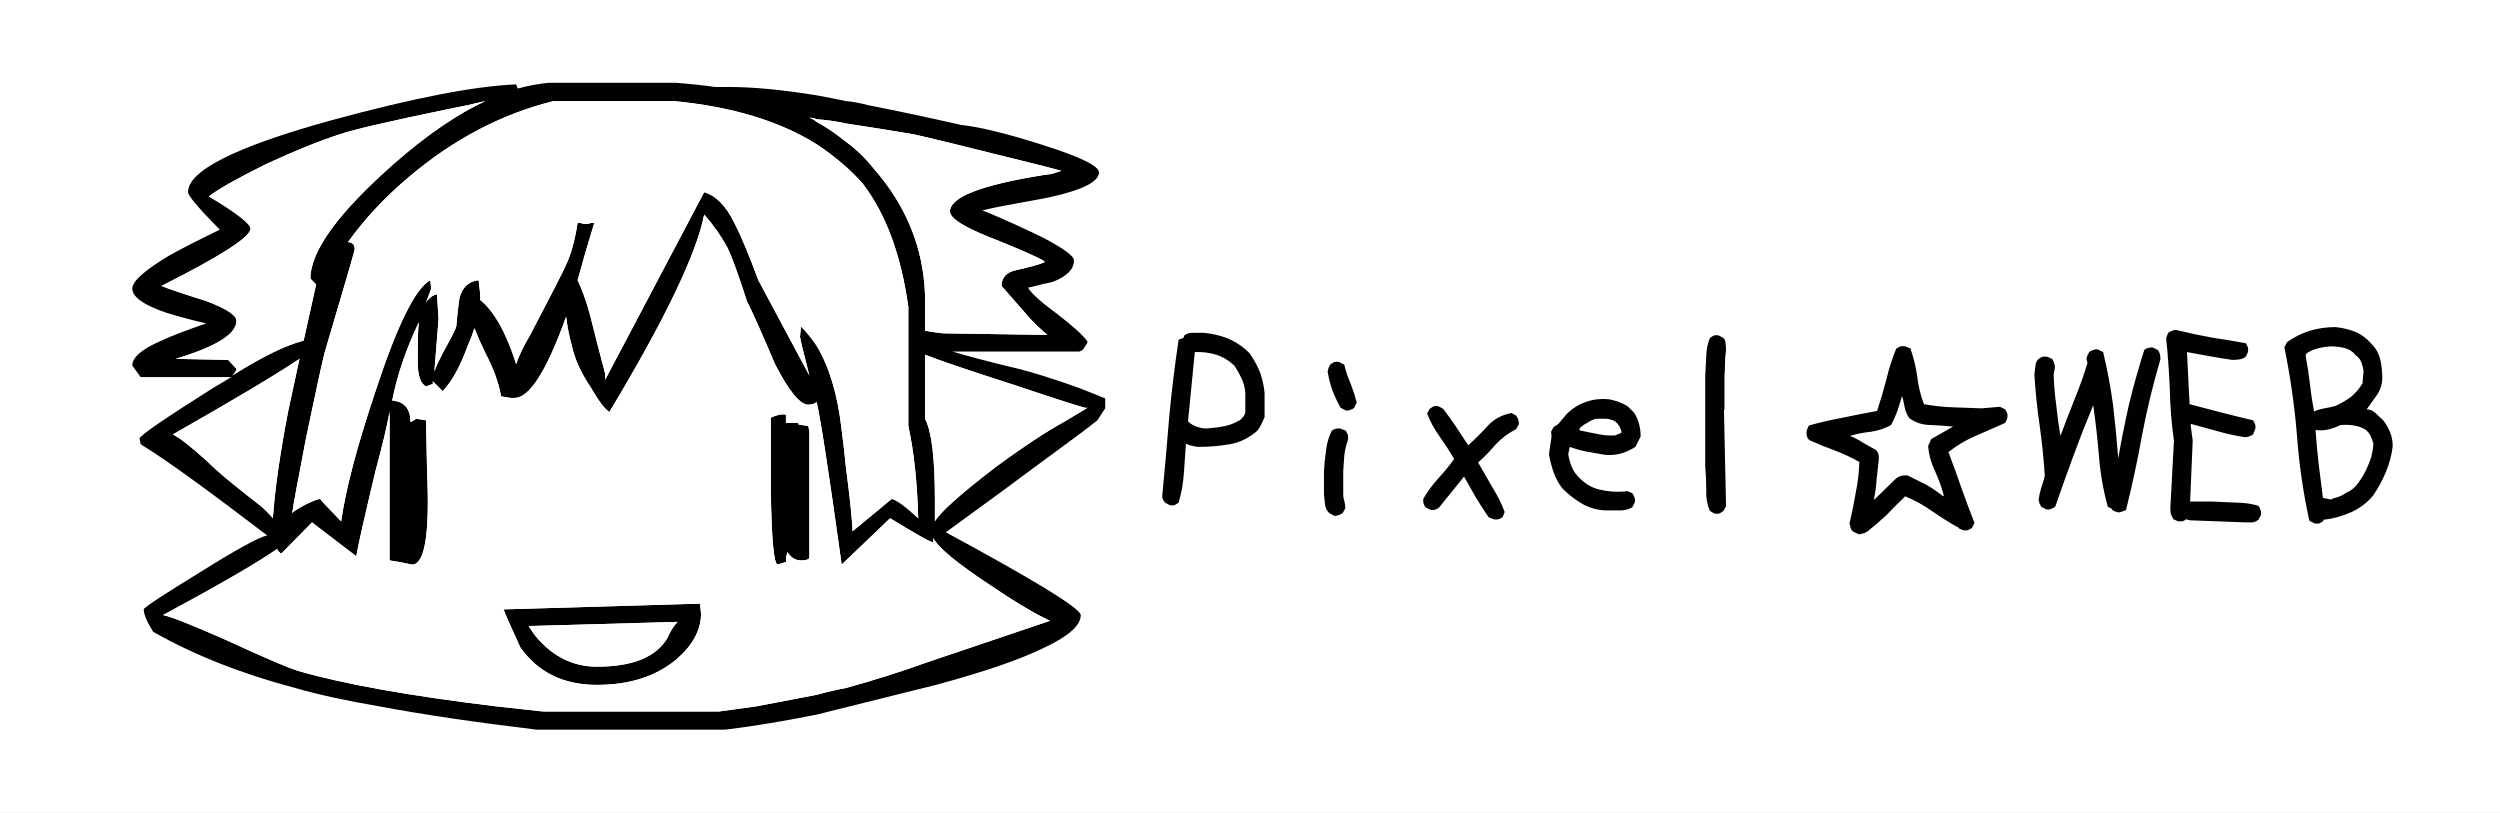
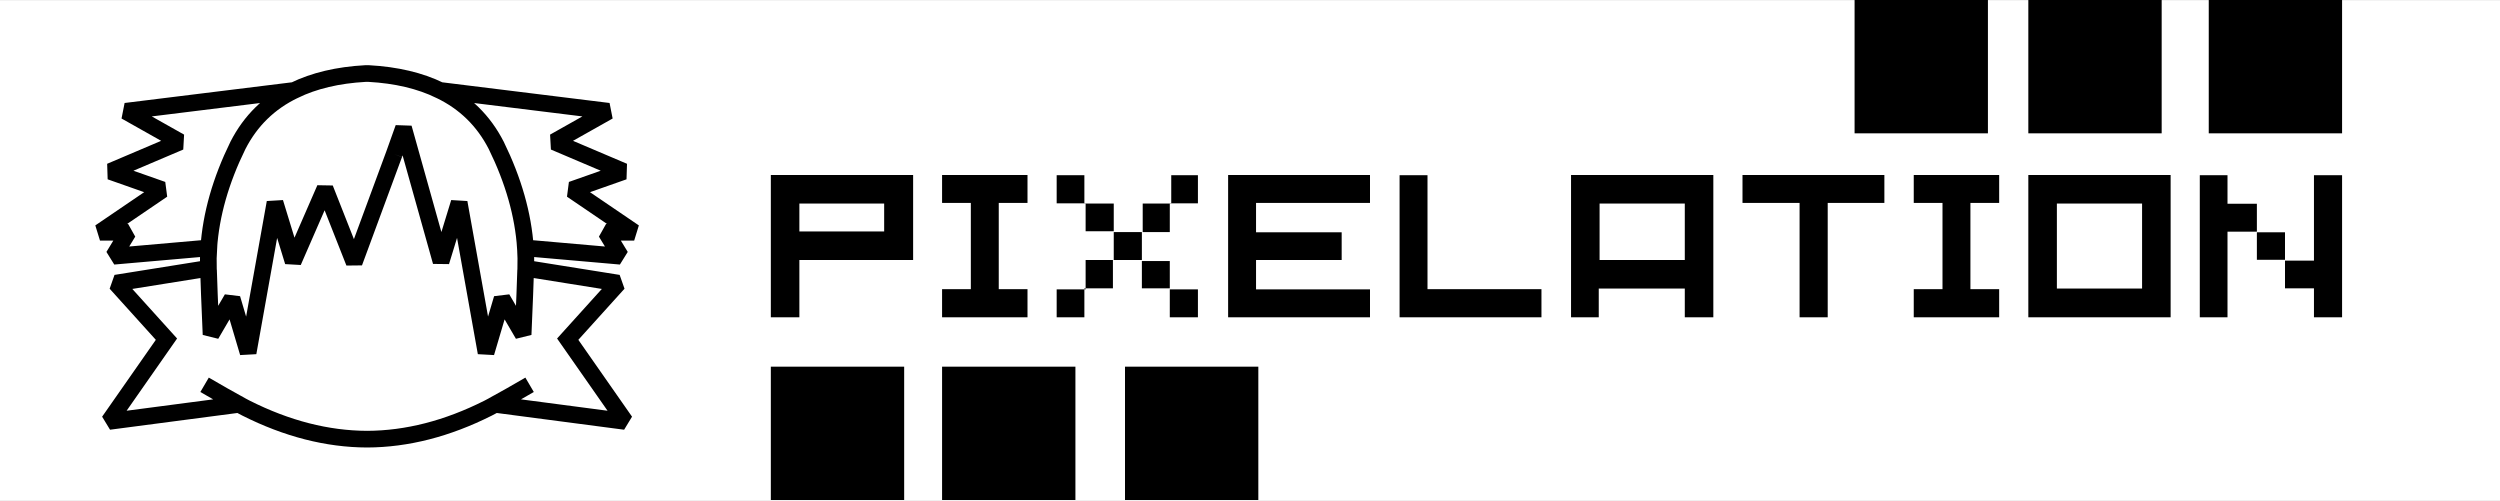
- <svg xmlns="http://www.w3.org/2000/svg" xmlns:xlink="http://www.w3.org/1999/xlink" version="1.1" preserveAspectRatio="none" x="0px" y="0px" width="240px" height="78px" viewBox="0 0 240 78">
+ <svg xmlns="http://www.w3.org/2000/svg" xmlns:xlink="http://www.w3.org/1999/xlink" version="1.1" preserveAspectRatio="none" x="0px" y="0px" width="600px" height="120px" viewBox="0 0 600 120">
  <defs>
    <g id="Layer1_0_FILL">
-       <path fill="#FFFFFF" stroke="none" d=" M 240 78 L 240 0 0 0 0 78 240 78 Z" />
+       <path fill="#FFFFFF" stroke="none" d=" M 600 120 L 600 0.2 0 0.2 0 120 600 120 Z" />
    </g>
    <g id="Layer0_0_FILL">
-       <path fill="#000000" fill-opacity="0.996" stroke="none" d=" M 222.2 32.85 L 221.95 33.35 Q 222.8 37.5 223.15 41.7 223.45 45.9 224.35 50 L 224.85 50.25 Q 225.05 50.3 225.3 50.25 225.5 50.15 225.7 50 L 225.7 49.9 Q 227.05 49.75 228.3 49.2 229.55 48.65 230.45 47.6 231.2 46.5 231.7 45.3 232.2 44.1 232.35 42.85 232.35 42.1 232.1 41.5 231.85 40.85 231.4 40.3 231.05 40 230.7 39.65 230.3 39.3 229.85 39.3 230.35 38.6 230.85 37.9 231.35 37.15 231.35 36.25 231.35 35.35 231.15 34.5 230.95 33.65 230.3 33 229.6 32.2 228.75 31.85 227.85 31.5 226.85 31.4 225.6 31.4 224.4 31.75 223.25 32.1 222.2 32.85 M 226.35 33.25 Q 227.05 33.25 227.7 33.4 228.35 33.55 228.8 34.1 229.2 34.4 229.35 34.8 229.5 35.2 229.55 35.65 L 229.45 36.8 Q 229 37.55 228.35 38.1 227.65 38.6 226.9 38.95 226.4 39.1 225.8 39.2 225.25 39.3 224.8 39.5 224.55 38.2 224.4 36.85 224.25 35.5 224 34.2 L 224.05 33.95 Q 224.55 33.6 225.15 33.45 225.7 33.3 226.35 33.25 M 228.65 40.85 Q 229.25 40.95 229.75 41.25 230.1 41.55 230.25 41.9 230.4 42.2 230.5 42.6 230.45 43.25 230.3 43.85 230.1 44.45 229.85 45 229.55 45.65 229.05 46.35 228.6 47 227.9 47.3 227.55 47.55 227.15 47.7 226.75 47.8 226.4 47.95 L 225.65 47.8 Q 225.45 46.2 225.25 44.6 225.05 42.95 224.95 41.35 L 224.95 41.25 225.1 41.3 Q 225.75 41.35 226.3 41.2 226.85 41.05 227.35 40.8 228 40.75 228.65 40.85 M 214.8 34.2 Q 215.9 34.4 216.95 34.55 217.35 34.55 217.65 34.5 217.95 34.45 218.25 34.25 L 218.45 33.8 Q 218.5 33.55 218.45 33.35 218.35 33.15 218.25 32.95 216.6 32.65 214.95 32.4 213.3 32.1 211.65 31.7 211.4 31.65 211.2 31.75 211 31.8 210.8 31.95 L 210.6 32.45 Q 210.85 34.9 210.95 37.35 211 39.85 211.35 42.3 L 211 48.8 Q 211 49.05 211.05 49.35 211.15 49.6 211.3 49.85 L 211.75 50.05 Q 212 50.05 212.15 50.05 212.35 50 212.5 49.85 L 212.9 49.95 218.25 50.15 Q 218.55 50.15 218.9 50.15 219.2 50.1 219.45 49.9 L 219.7 49.45 Q 219.75 49.15 219.65 48.95 219.6 48.75 219.45 48.55 218.4 48.25 217.3 48.25 216.15 48.2 215.1 48.15 L 212.9 48.15 213.15 42.3 212.95 40.8 213 40.7 Q 214.3 41.05 215.55 41.4 216.75 41.75 218.05 41.95 218.3 42 218.55 41.9 218.75 41.85 218.95 41.7 L 219.15 41.2 Q 219.2 41 219.15 40.75 219.05 40.55 218.95 40.35 217.45 40 215.9 39.6 214.4 39.2 212.85 38.8 L 212.6 33.8 Q 213.65 34 214.8 34.2 M 202.95 34.45 L 203.05 34.85 Q 202.5 36.65 201.8 38.35 201.1 40.1 200.45 41.85 200.2 40.35 200.05 38.9 199.85 37.45 199.8 35.95 L 199.9 35.4 Q 199.95 35.1 199.85 34.9 199.8 34.65 199.65 34.45 L 199.2 34.25 Q 198.9 34.2 198.7 34.25 198.5 34.35 198.3 34.5 198.05 34.8 198.05 35.15 198 35.55 197.95 35.95 198.1 38.4 198.45 40.8 198.8 43.25 198.95 45.7 198.8 46.3 198.6 46.85 198.45 47.35 198.35 48 198.4 48.15 198.45 48.35 198.55 48.5 198.6 48.65 L 199.1 48.9 Q 199.35 48.95 199.55 48.85 199.75 48.8 199.95 48.65 200.8 46.2 201.7 43.75 202.6 41.3 203.6 38.9 203.95 41.35 204.15 43.8 204.35 46.3 205 48.65 L 205.4 48.85 205.4 48.95 Q 205.5 49 205.7 49.1 205.85 49.15 206.05 49.2 206.25 49.15 206.4 49.1 206.6 49.05 206.75 48.95 207.65 45.35 208.3 41.7 209 38.05 210.05 34.5 210.05 34.25 210 34 209.95 33.8 209.8 33.6 L 209.3 33.35 Q 209.1 33.35 208.9 33.4 208.65 33.45 208.5 33.6 207.7 36.1 207.05 38.75 206.45 41.4 206 44 205.8 41.4 205.5 38.85 205.15 36.3 204.55 33.8 L 204.05 33.55 Q 203.85 33.5 203.6 33.6 203.4 33.65 203.2 33.8 203.15 33.95 203.05 34.1 203 34.25 202.95 34.45 M 179.55 40.1 Q 177.9 40.4 176.3 40.85 L 176.1 41.3 Q 176.05 41.6 176.1 41.85 176.15 42.05 176.35 42.25 177.55 42.8 178.8 43.25 180 43.7 181.15 44.35 181.1 45.85 180.8 47.3 180.55 48.8 180.2 50.25 180.25 50.45 180.3 50.65 180.35 50.85 180.5 51 180.65 51.1 180.8 51.15 180.95 51.25 181.15 51.3 181.4 51.25 181.55 51.2 181.75 51.15 181.95 51 182.9 50.25 183.8 49.4 184.65 48.5 185.55 47.65 186.9 48.2 188.1 49.05 189.25 49.85 190.55 50.6 L 190.65 50.6 190.65 50.7 191.1 50.9 Q 191.35 50.95 191.55 50.9 191.75 50.8 191.95 50.7 L 192.2 50.2 Q 191.55 48.55 190.95 46.85 190.35 45.1 189.7 43.4 190.9 42.45 192.3 41.85 193.75 41.2 195.15 40.6 L 195.35 40.15 Q 195.4 39.9 195.35 39.7 195.25 39.45 195.15 39.3 L 194.65 39.05 192.9 39.2 Q 191.45 39.15 190.1 39.1 188.7 39.05 187.35 38.8 186.85 37.5 186.7 36.1 186.5 34.75 186.05 33.45 L 185.55 33.25 Q 185.3 33.2 185.1 33.25 184.9 33.35 184.7 33.45 184.1 34.9 183.75 36.4 183.35 37.95 182.85 39.45 181.2 39.75 179.55 40.1 M 181.5 42.5 Q 180.9 42.1 180.25 41.85 181.25 41.55 182.25 41.45 183.3 41.3 184.2 40.8 184.55 40.15 184.8 39.45 185.05 38.7 185.25 38 185.4 38.55 185.5 39.1 185.6 39.65 185.95 40.15 186.85 40.8 188 40.8 189.1 40.85 190.15 40.95 L 188.05 42.15 Q 187.95 42.3 187.9 42.5 187.8 42.65 187.75 42.85 187.85 44.05 188.4 45.2 188.95 46.4 189.25 47.55 L 189.2 47.65 Q 188.45 47.05 187.6 46.55 186.7 46.1 185.8 45.65 185.4 45.6 185.1 45.7 184.8 45.8 184.55 46.05 L 182.6 47.95 182.55 47.9 Q 182.75 47 182.8 46.05 182.9 45.15 183 44.25 183.05 43.95 183 43.7 182.95 43.4 182.75 43.2 182.15 42.85 181.5 42.5 M 166.45 34.25 Q 166.4 35.15 166.35 36.1 L 166.35 44.75 Q 166.45 45.85 166.45 46.95 166.4 48.1 166.8 49.05 L 167.25 49.3 Q 167.5 49.35 167.7 49.3 167.9 49.2 168.1 49.05 L 168.35 48.6 168.15 39.35 168.2 39.3 168.2 36.1 Q 168.25 35.5 168.25 34.85 168.25 34.25 168.35 33.6 168.35 33.3 168.3 32.95 168.3 32.65 168.1 32.45 L 167.65 32.2 Q 167.4 32.15 167.2 32.2 167 32.3 166.8 32.45 166.45 33.3 166.45 34.25 M 151.8 41 L 151.55 41.45 151.6 41.9 151.35 43.6 Q 151.5 44.5 151.8 45.35 152.1 46.2 152.65 46.9 153.55 47.8 154.6 48.4 155.7 49 156.95 49 157.6 49 158.2 49 158.85 49 159.35 48.7 L 159.6 48.2 Q 159.65 48 159.55 47.75 159.5 47.55 159.35 47.35 L 158.9 47.15 158.35 47.2 Q 157.25 47.25 156.2 47 155.15 46.75 154.35 45.95 153.8 45.45 153.55 44.85 153.3 44.25 153.2 43.6 L 153.35 42.9 Q 154.15 43.2 154.95 43.35 155.8 43.5 156.65 43.65 157.45 43.75 158.2 43.55 158.95 43.35 159.65 42.9 L 160.15 41.9 Q 160.15 41.25 160 40.7 159.85 40.1 159.5 39.6 L 158.9 39 Q 158.5 38.75 158.1 38.6 157.65 38.45 157.25 38.35 156.05 38.2 155 38.55 153.9 38.9 153.05 39.75 L 152.25 40.7 151.8 41 M 158.3 41.55 L 157.7 41.8 Q 156.8 41.85 155.95 41.65 155.1 41.5 154.25 41.3 L 154.35 41.05 Q 154.7 40.75 155.1 40.55 155.45 40.3 155.9 40.2 156.4 40.2 156.85 40.2 157.35 40.25 157.7 40.45 157.95 40.65 158.1 40.9 158.25 41.15 158.3 41.4 L 158.3 41.55 M 139.65 39.7 Q 140.1 40.85 140.85 41.9 141.6 42.95 142.25 44.05 141.55 45.05 140.7 45.95 139.9 46.85 139.3 47.85 139.25 48.1 139.3 48.3 139.35 48.5 139.5 48.7 L 140 48.95 Q 140.25 49 140.5 48.9 140.75 48.8 140.9 48.6 L 143.2 45.75 Q 143.75 46.75 144.3 47.7 144.9 48.7 145.55 49.65 L 146.05 49.85 Q 146.25 49.9 146.5 49.85 146.7 49.8 146.9 49.65 L 147.1 49.15 Q 146.65 47.95 145.9 46.75 145.2 45.55 144.55 44.4 145.45 43.6 146.25 42.65 147.1 41.75 148.2 41.2 L 148.45 40.75 Q 148.5 40.5 148.4 40.3 148.35 40.1 148.2 39.9 L 147.75 39.65 Q 146.4 39.9 145.5 40.85 144.6 41.85 143.6 42.75 143.05 41.9 142.45 41 141.85 40.1 141.2 39.25 L 140.75 39 Q 140.5 38.95 140.3 39 140.1 39.1 139.9 39.25 L 139.65 39.7 M 131.35 41.15 Q 131.1 41.1 130.9 41.15 130.7 41.2 130.5 41.35 130.05 42.25 129.95 43.25 129.8 44.25 129.75 45.25 L 129.75 47.45 Q 129.8 47.95 129.85 48.4 129.9 48.9 130.25 49.25 L 130.7 49.5 Q 130.95 49.55 131.15 49.45 131.35 49.4 131.55 49.25 L 131.8 48.8 Q 131.8 48.4 131.7 48.1 131.6 47.8 131.6 47.45 L 131.6 45.25 Q 131.65 44.5 131.7 43.75 131.8 42.95 132.05 42.25 132.1 42 132.05 41.75 131.95 41.55 131.85 41.35 L 131.35 41.15 M 132.3 36.8 Q 131.9 35.9 131.7 35 L 131.2 34.75 Q 131 34.7 130.75 34.75 130.55 34.85 130.35 35 130.3 35.1 130.2 35.3 130.15 35.45 130.1 35.65 130.25 36.6 130.55 37.45 130.9 38.35 131.35 39.15 L 131.85 39.4 Q 132.05 39.45 132.25 39.35 132.5 39.3 132.65 39.15 L 132.9 38.65 Q 132.65 37.7 132.3 36.8 M 123.6 35.7 Q 123.2 34.75 122.6 33.9 121.7 33 120.55 32.5 119.4 32.05 118.2 31.95 117.7 31.95 117.2 31.95 116.75 31.9 116.35 32.2 L 116.25 32.45 115.8 32.6 Q 115.25 36.25 114.9 39.95 114.6 43.7 114.25 47.35 114.2 47.65 114.25 47.85 114.35 48.1 114.5 48.25 L 114.95 48.5 Q 115.2 48.55 115.4 48.5 115.6 48.4 115.8 48.25 116.2 46.9 116.3 45.45 116.4 44 116.5 42.6 116.8 42.75 117.1 42.8 117.45 42.9 117.75 42.9 119.25 42.9 120.7 42.65 122.15 42.4 123.35 41.35 123.6 41.05 123.75 40.7 123.9 40.35 124.05 40.05 L 124.05 37.7 Q 123.95 36.7 123.6 35.7 M 121.95 40.05 Q 121.8 40.3 121.55 40.4 120.95 40.75 120.25 40.9 119.55 41.05 118.85 41.1 118.2 41.2 117.65 41 117.1 40.85 116.7 40.45 L 117.35 33.8 Q 118.4 33.75 119.4 34.05 120.35 34.35 121.15 35.1 121.55 35.7 121.85 36.35 122.15 37 122.2 37.7 L 122.2 39.6 Q 122.15 39.85 121.95 40.05 Z" />
-       <path fill="#000000" stroke="none" d=" M 102.85 13.95 Q 102.702 13.897 102.55 13.85 97.45 12.25 94.95 12 90.1 10.9 86 10.1 84.9 9.8 83.85 9.7 82.4 9.4 81.05 9.15 76.1 8.35 72.65 8.35 L 71.3 8.35 Q 69.55 8.1 67.55 7.95 L 55.3 7.95 Q 53.8 8.1 52.35 8.5 L 52.2 8.1 Q 46.2 8.35 34.45 11.55 20.7 15.35 20.7 18.45 20.7 18.95 23.75 22.05 20.95 23.4 18.95 24.5 15.35 26.65 15.35 27.7 15.35 28.9 18.55 30 20.3 30.55 22.45 31.05 19.65 32 18.15 32.7 15.35 33.9 15.35 35.1 L 16.15 36.2 24.85 36.2 Q 24.05 36.7 23.1 37.25 16.05 41.7 16.05 42.1 16.05 42.25 16.15 42.5 L 16.05 42.5 16.3 42.75 16.55 42.9 Q 19.65 44.8 28.3 51.4 27.1 51.65 21.75 55 16.45 58.25 16.45 58.5 16.45 59.2 17.35 60.65 23.25 64 31 66.05 34.3 67 39 67.8 45.4 69 54.2 70.05 L 72.25 70.05 Q 76.35 69.55 81.05 68.6 L 92.5 65.75 Q 99.376 63.895 102.85 62.2 106.4 60.541 106.4 59.05 106.4 58.553 102.85 56.4 99.62 54.435 93.45 51.1 99.285 46.865 102.85 44.2 106.862 41.277 108 40.35 L 108.75 39.2 108.75 38.25 Q 108.05 37.95 106.25 37.25 104.437 36.591 102.85 36.1 101.549 35.693 100.4 35.4 96.4 34.45 94.1 33.75 L 106.25 33.75 Q 106.55 33.65 106.65 33.5 107.05 32.95 107.05 32.8 106.55 32 104.15 30.15 103.401 29.592 102.85 29.15 101.527 28.059 101.35 27.6 101.542 27.6 102.85 27.25 103.248 27.178 103.75 27.05 105.75 26.25 105.75 25 105.75 24.374 102.85 22.85 100.888 21.862 97.6 20.45 97.2 20.3 96.95 20.2 L 97.6 20.05 Q 98.123 19.907 102.85 19.05 103.094 18.997 103.35 18.95 108.15 17.9 108.15 16.55 108.15 15.626 102.85 13.95 M 83.85 16 Q 84.65 16.7 85.45 17.6 88.8 21.95 89.85 29.45 L 89.85 40.9 Q 90.65 44.5 90.8 49.75 88.9 48 88.25 47.9 L 84.5 51 Q 84.4 48.95 83.85 44.8 83.7 43.2 83.45 41.3 82.9 36.3 81.05 33.2 80.35 32.15 79.55 31.35 L 79.45 32.3 Q 79.45 32.55 80.35 36.05 L 75.45 26.9 Q 74.1 23.25 73.15 21.4 71.95 18.95 70.25 18.45 L 60.75 36.45 60.75 35.9 Q 59.8 32.3 59.3 30.25 58.75 28.25 58.1 26.9 58.75 24.5 59.7 21.4 L 59.4 21.4 Q 59.15 21.5 58.9 21.5 58.6 21.5 58.35 21.4 58.2 21.4 58.1 21.4 57.7 23.95 57 25.4 56.6 26.35 53.55 32.15 52.6 33.75 52.2 34.95 50.75 30.4 48.75 28.8 48.75 28.5 48.75 28.25 L 48.6 26.9 Q 47.15 27.05 46.75 28.65 46.6 29.6 46.45 31.35 46.35 31.75 45.15 33.9 44.6 34.95 44.35 35.65 L 44.75 30.65 44.6 28.25 Q 43.95 28.4 43.55 29.05 43.8 28.4 44.05 27.7 L 43.95 26.9 Q 41.8 28.1 38.7 37.55 36.05 45.45 35.4 50.05 33.4 48 33.4 47.9 33.1 47.9 32.05 48.4 31 48.95 30.7 49.25 30.85 48.15 32.05 41.95 33.4 35.5 33.8 33.9 36.7 24.1 36.7 23.95 36.7 23.25 36.05 23.25 38.45 19.9 41.95 16.95 48.35 11.55 55.8 9.7 L 67.3 9.7 Q 75.7 10.5 81.05 13.85 82.5 14.8 83.85 16 M 45.55 10.5 Q 47.65 10.1 49.25 9.7 45.25 11.55 40.6 15.6 32.45 22.75 32.45 26.75 L 33 27.3 31.8 32.7 Q 29.25 33.35 24.95 36.05 25.35 35.65 25.35 35.4 L 24.55 34.55 19.5 34.45 Q 25.35 32.7 25.35 30.8 25.35 30 22.45 28.9 19.1 27.85 18.15 27.45 26.7 23.15 26.7 21.95 26.7 21.25 22.7 18.85 24.15 17.75 28.2 15.75 32.3 13.85 35.25 12.9 37.1 12.25 45.55 10.5 M 19.9 42.1 Q 19.5 41.85 19.25 41.7 28.05 36.7 31.4 34.45 L 30.3 39.55 Q 29.1 45.85 28.85 49.75 28.3 49.1 27.65 48.55 24.55 46.15 23.35 45.05 21.25 43.05 19.9 42.1 M 103.6 16.7 Q 103.218 16.757 102.85 16.8 93.85 18.234 93.85 20.3 93.85 21.25 97.6 22.75 101.967 24.487 102.85 25.05 102.907 25.117 102.95 25.15 102.91 25.175 102.85 25.2 102.31 25.455 100.15 25.95 98.8 26.25 98.8 27.45 L 101.6 30.65 Q 102.225 31.314 102.85 31.85 103.025 32.008 103.2 32.15 L 93.2 32 Q 92.25 31.9 91.45 31.75 L 91.45 28.25 Q 91.2 21.5 86.5 16.15 85.3 14.65 83.85 13.6 82.5 12.5 81.05 11.7 80.75 11.45 80.35 11.3 80.75 11.3 81.05 11.45 82.5 11.55 83.85 11.85 87.45 12.4 90.4 12.9 92.118 13.271 102.85 15.95 103.673 16.179 104.55 16.4 L 103.6 16.7 M 91.45 34.05 Q 93.45 34.85 100.15 37 101.658 37.507 102.85 37.9 105.771 38.866 106.8 39.15 L 107.05 39.15 105.05 40.35 Q 104.02 40.919 102.85 41.65 100.729 42.998 98.15 44.9 93.2 48.7 92.4 50.05 L 92.4 48 Q 92.4 41.95 91.45 40.2 L 91.45 34.05 M 103.45 59.6 Q 103.165 59.695 102.85 59.8 99.196 61.022 91.6 63.6 87.85 64.95 83.85 66.05 82.5 66.3 81.05 66.7 78.25 67.25 75.3 67.8 73.45 68.05 71.7 68.3 L 54.75 68.3 Q 52.35 68.05 50.2 67.8 37.8 66.3 31.25 64.4 29.9 64 24.15 61.35 19.25 59.2 18.3 59.05 26.55 54.6 29.25 52.7 29.4 53 29.65 53.15 L 32.6 50.15 36.85 53.4 Q 37.1 51.9 38.7 45.2 39.65 41.7 40.05 39.55 L 40.05 53.8 Q 41.15 53.95 42.2 54.2 44.05 54.2 43.65 45.35 L 43.55 40.35 42.6 40.2 Q 42.2 40.5 42.05 40.5 42.05 38.6 40.3 38.45 41 34.85 42.85 30.95 L 42.85 31.05 Q 42.75 31.6 42.75 34.7 42.75 36.7 43.55 37.1 L 44.2 36.85 44.2 36.6 45.15 37.55 Q 46.45 36.2 47.55 33.2 47.95 32.3 48.2 31.5 48.6 32.55 49.25 33.9 50.45 36.2 50.75 38.05 L 51.65 38.2 52.05 38.2 Q 54.2 38.2 57 30.4 57.15 31.75 57.55 33.2 57.95 35.1 59.4 37.25 60.5 39.15 61.15 39.55 69.15 26.25 70.25 20.6 71.55 22.05 72.5 23.8 73.15 25.15 74.35 28.9 75.05 30.25 77.05 34.95 79.05 38.85 80.25 38.85 80.75 38.85 81.05 38.6 81.6 40.9 83.45 54.2 L 88.1 49.75 Q 92.1 52.2 92.25 52.05 L 92.25 51.65 Q 92.9 53 97.75 56.2 100.86 58.316 102.85 59.3 103.164 59.471 103.45 59.6 M 67.7 63.2 Q 69.95 61.2 69.95 58.9 L 69.85 57.95 Q 69.7 57.95 51 58.5 51 58.65 52.6 62.15 55.15 65.75 59.95 65.75 64.75 65.75 67.7 63.2 M 67.7 59.7 Q 67.15 60.25 66.75 61.2 65.15 64 59.95 64 56.5 64 54.05 61.05 53.65 60.5 53.4 60.1 L 67.7 59.7 M 78.1 40.6 L 78.1 39.8 Q 77.45 39.7 76.65 40.1 L 76.65 47.1 Q 76.75 54.05 77.3 54.2 L 78.1 53.95 Q 78.1 53.4 78.25 53 78.75 53.8 79.55 53.8 80.25 53.8 80.35 53.55 L 80.35 41.45 80.25 40.9 79.3 40.75 79.3 40.6 78.1 40.6 Z" />
-       <path fill="#FFFFFF" stroke="none" d=" M 102.85 59.8 Q 103.165 59.695 103.45 59.6 103.164 59.471 102.85 59.3 100.86 58.316 97.75 56.2 92.9 53 92.25 51.65 L 92.25 52.05 Q 92.1 52.2 88.1 49.75 L 83.45 54.2 Q 81.6 40.9 81.05 38.6 80.75 38.85 80.25 38.85 79.05 38.85 77.05 34.95 75.05 30.25 74.35 28.9 73.15 25.15 72.5 23.8 71.55 22.05 70.25 20.6 69.15 26.25 61.15 39.55 60.5 39.15 59.4 37.25 57.95 35.1 57.55 33.2 57.15 31.75 57 30.4 54.2 38.2 52.05 38.2 L 51.65 38.2 50.75 38.05 Q 50.45 36.2 49.25 33.9 48.6 32.55 48.2 31.5 47.95 32.3 47.55 33.2 46.45 36.2 45.15 37.55 L 44.2 36.6 44.2 36.85 43.55 37.1 Q 42.75 36.7 42.75 34.7 42.75 31.6 42.85 31.05 L 42.85 30.95 Q 41 34.85 40.3 38.45 42.05 38.6 42.05 40.5 42.2 40.5 42.6 40.2 L 43.55 40.35 43.65 45.35 Q 44.05 54.2 42.2 54.2 41.15 53.95 40.05 53.8 L 40.05 39.55 Q 39.65 41.7 38.7 45.2 37.1 51.9 36.85 53.4 L 32.6 50.15 29.65 53.15 Q 29.4 53 29.25 52.7 26.55 54.6 18.3 59.05 19.25 59.2 24.15 61.35 29.9 64 31.25 64.4 37.8 66.3 50.2 67.8 52.35 68.05 54.75 68.3 L 71.7 68.3 Q 73.45 68.05 75.3 67.8 78.25 67.25 81.05 66.7 82.5 66.3 83.85 66.05 87.85 64.95 91.6 63.6 99.196 61.022 102.85 59.8 M 78.1 39.8 L 78.1 40.6 79.3 40.6 79.3 40.75 80.25 40.9 80.35 41.45 80.35 53.55 Q 80.25 53.8 79.55 53.8 78.75 53.8 78.25 53 78.1 53.4 78.1 53.95 L 77.3 54.2 Q 76.75 54.05 76.65 47.1 L 76.65 40.1 Q 77.45 39.7 78.1 39.8 M 69.95 58.9 Q 69.95 61.2 67.7 63.2 64.75 65.75 59.95 65.75 55.15 65.75 52.6 62.15 51 58.65 51 58.5 69.7 57.95 69.85 57.95 L 69.95 58.9 M 66.75 61.2 Q 67.15 60.25 67.7 59.7 L 53.4 60.1 Q 53.65 60.5 54.05 61.05 56.5 64 59.95 64 65.15 64 66.75 61.2 M 100.15 37 Q 93.45 34.85 91.45 34.05 L 91.45 40.2 Q 92.4 41.95 92.4 48 L 92.4 50.05 Q 93.2 48.7 98.15 44.9 100.729 42.998 102.85 41.65 104.02 40.919 105.05 40.35 L 107.05 39.15 106.8 39.15 Q 105.771 38.866 102.85 37.9 101.658 37.507 100.15 37 M 101.7 38.25 Q 102.1 38.4 102.15 38.45 L 101.7 39.2 101.7 38.25 M 102.85 16.8 Q 103.218 16.757 103.6 16.7 L 104.55 16.4 Q 103.673 16.179 102.85 15.95 92.118 13.271 90.4 12.9 87.45 12.4 83.85 11.85 82.5 11.55 81.05 11.45 80.75 11.3 80.35 11.3 80.75 11.45 81.05 11.7 82.5 12.5 83.85 13.6 85.3 14.65 86.5 16.15 91.2 21.5 91.45 28.25 L 91.45 31.75 Q 92.25 31.9 93.2 32 L 103.2 32.15 Q 103.025 32.008 102.85 31.85 102.225 31.314 101.6 30.65 L 98.8 27.45 Q 98.8 26.25 100.15 25.95 102.31 25.455 102.85 25.2 102.91 25.175 102.95 25.15 102.907 25.117 102.85 25.05 101.967 24.487 97.6 22.75 93.85 21.25 93.85 20.3 93.85 18.234 102.85 16.8 M 19.25 41.7 Q 19.5 41.85 19.9 42.1 21.25 43.05 23.35 45.05 24.55 46.15 27.65 48.55 28.3 49.1 28.85 49.75 29.1 45.85 30.3 39.55 L 31.4 34.45 Q 28.05 36.7 19.25 41.7 M 49.25 9.7 Q 47.65 10.1 45.55 10.5 37.1 12.25 35.25 12.9 32.3 13.85 28.2 15.75 24.15 17.75 22.7 18.85 26.7 21.25 26.7 21.95 26.7 23.15 18.15 27.45 19.1 27.85 22.45 28.9 25.35 30 25.35 30.8 25.35 32.7 19.5 34.45 L 24.55 34.55 25.35 35.4 Q 25.35 35.65 24.95 36.05 29.25 33.35 31.8 32.7 L 33 27.3 32.45 26.75 Q 32.45 22.75 40.6 15.6 45.25 11.55 49.25 9.7 M 85.45 17.6 Q 84.65 16.7 83.85 16 82.5 14.8 81.05 13.85 75.7 10.5 67.3 9.7 L 55.8 9.7 Q 48.35 11.55 41.95 16.95 38.45 19.9 36.05 23.25 36.7 23.25 36.7 23.95 36.7 24.1 33.8 33.9 33.4 35.5 32.05 41.95 30.85 48.15 30.7 49.25 31 48.95 32.05 48.4 33.1 47.9 33.4 47.9 33.4 48 35.4 50.05 36.05 45.45 38.7 37.55 41.8 28.1 43.95 26.9 L 44.05 27.7 Q 43.8 28.4 43.55 29.05 43.95 28.4 44.6 28.25 L 44.75 30.65 44.35 35.65 Q 44.6 34.95 45.15 33.9 46.35 31.75 46.45 31.35 46.6 29.6 46.75 28.65 47.15 27.05 48.6 26.9 L 48.75 28.25 Q 48.75 28.5 48.75 28.8 50.75 30.4 52.2 34.95 52.6 33.75 53.55 32.15 56.6 26.35 57 25.4 57.7 23.95 58.1 21.4 58.2 21.4 58.35 21.4 58.6 21.5 58.9 21.5 59.15 21.5 59.4 21.4 L 59.7 21.4 Q 58.75 24.5 58.1 26.9 58.75 28.25 59.3 30.25 59.8 32.3 60.75 35.9 L 60.75 36.45 70.25 18.45 Q 71.95 18.95 73.15 21.4 74.1 23.25 75.45 26.9 L 80.35 36.05 Q 79.45 32.55 79.45 32.3 L 79.55 31.35 Q 80.35 32.15 81.05 33.2 82.9 36.3 83.45 41.3 83.7 43.2 83.85 44.8 84.4 48.95 84.5 51 L 88.25 47.9 Q 88.9 48 90.8 49.75 90.65 44.5 89.85 40.9 L 89.85 29.45 Q 88.8 21.95 85.45 17.6 Z" />
+       <path fill="#FFFFFF" stroke="none" d=" M 57.1 34.9 Q 61.65 26 70.6 21.7 L 30.15 26.7 43.2 34.05 26.5 41.15 39 45.55 24 55.75 30.75 55.75 27.25 61.5 50.1 59.5 Q 50.9 47.55 57.1 34.9 M 96.85 38.45 L 94.5 38.45 88.1 55.85 94.6 37 85 63 78 45.25 70.35 62.8 66 48.6 59.55 84.65 55.7 71.65 50.65 80.3 Q 50.15 68.75 50.05 65 50 64.75 50 64.5 50 64.45 50 64.4 L 27.8 67.95 39.95 81.4 26.15 101.15 57.35 97.05 Q 57.6 97.2 58.1 97.45 53.45 94.9 49.1 92.35 53.45 94.9 58.1 97.45 58.55 97.7 59.05 97.95 73.75 105.35 88.1 105.4 102.45 105.35 117.15 97.95 117.65 97.7 118.1 97.45 122.75 94.9 127.1 92.35 122.75 94.9 118.1 97.45 118.6 97.2 118.85 97.05 L 150.05 101.15 136.25 81.4 148.4 67.95 126.2 64.4 Q 126.2 64.45 126.2 64.5 126.2 64.75 126.15 65 126.05 68.75 125.55 80.3 L 120.5 71.65 116.65 84.65 110.2 48.6 105.85 62.8 96.85 30.7 96.85 38.45 M 105.6 21.7 Q 98.45 18.2 88.5 17.65 L 87.7 17.65 Q 77.75 18.2 70.6 21.7 61.65 26 57.1 34.9 50.9 47.55 50.1 59.5 49.95 61.95 50 64.4 50 64.45 50 64.5 50 64.75 50.05 65 50.15 68.75 50.65 80.3 L 55.7 71.65 59.55 84.65 66 48.6 70.35 62.8 78 45.25 85 63 94.6 37 96.85 30.7 105.85 62.8 110.2 48.6 116.65 84.65 120.5 71.65 125.55 80.3 Q 126.05 68.75 126.15 65 126.2 64.75 126.2 64.5 126.2 64.45 126.2 64.4 126.25 61.95 126.1 59.5 125.3 47.55 119.1 34.9 114.55 26 105.6 21.7 M 137.2 45.55 L 149.7 41.15 133 34.05 146.05 26.7 105.6 21.7 Q 114.55 26 119.1 34.9 125.3 47.55 126.1 59.5 L 148.95 61.5 145.45 55.75 152.2 55.75 137.2 45.55 Z" />
+       <path fill="#000000" stroke="none" d=" M 185 76.15 L 191.85 76.15 191.85 62.4 219.15 62.4 219.15 42 185 42 185 76.15 M 191.85 48.85 L 212.2 48.85 212.2 55.55 191.85 55.55 191.85 48.85 M 280.75 69.45 L 280.75 76.15 287.5 76.15 287.5 69.45 280.75 69.45 M 267.3 55.7 L 267.3 62.4 274.05 62.4 274.05 55.7 267.3 55.7 M 280.75 62.65 L 274.05 62.65 274.05 69.2 280.75 69.2 280.75 62.65 M 260.25 69.45 L 260.55 69.45 260.55 69.2 260.25 69.2 260.25 69.45 M 260.25 69.45 L 253.6 69.45 253.6 76.15 260.25 76.15 260.25 69.45 M 267.1 69.2 L 267.1 62.4 260.55 62.4 260.55 69.2 267.1 69.2 M 267.3 48.85 L 260.55 48.85 260.55 55.5 267.3 55.5 267.3 48.85 M 260.55 48.85 L 260.55 48.8 260.25 48.8 260.25 48.85 260.55 48.85 M 260.25 42.05 L 253.6 42.05 253.6 48.8 260.25 48.8 260.25 42.05 M 246.6 48.7 L 246.6 42 226.1 42 226.1 48.7 233 48.7 233 69.4 226.1 69.4 226.1 76.15 246.6 76.15 246.6 69.4 239.7 69.4 239.7 48.7 246.6 48.7 M 280.75 48.85 L 274.25 48.85 274.25 55.7 280.75 55.7 280.75 48.85 M 281.1 48.8 L 280.75 48.8 280.75 48.85 281.1 48.85 281.1 48.8 M 287.5 48.8 L 287.5 42.05 281.1 42.05 281.1 48.8 287.5 48.8 M 342.6 42.05 L 335.9 42.05 335.9 76.15 369.95 76.15 369.95 69.4 342.6 69.4 342.6 42.05 M 328.8 48.7 L 328.8 42 294.75 42 294.75 76.15 328.8 76.15 328.8 69.45 301.45 69.45 301.45 62.4 322 62.4 322 55.75 301.45 55.75 301.45 48.7 328.8 48.7 M 411.2 76.15 L 411.2 42 377.05 42 377.05 76.15 383.7 76.15 383.7 69.25 404.35 69.25 404.35 76.15 411.2 76.15 M 383.9 48.85 L 404.35 48.85 404.35 62.4 383.9 62.4 383.9 48.85 M 452.25 48.7 L 452.25 42 418.2 42 418.2 48.7 431.9 48.7 431.9 76.15 438.65 76.15 438.65 48.7 452.25 48.7 M 479.8 48.7 L 479.8 42 459.3 42 459.3 48.7 466.2 48.7 466.2 69.4 459.3 69.4 459.3 76.15 479.8 76.15 479.8 69.4 472.9 69.4 472.9 48.7 479.8 48.7 M 548.4 62.35 L 548.4 55.75 541.65 55.75 541.65 62.35 548.4 62.35 M 520.95 42 L 486.8 42 486.8 76.15 520.95 76.15 520.95 42 M 493.65 48.85 L 514.1 48.85 514.1 69.25 493.65 69.25 493.65 48.85 M 562.1 42.05 L 555.35 42.05 555.35 62.55 548.4 62.55 548.4 69.2 555.35 69.2 555.35 76.15 562.1 76.15 562.1 42.05 M 534.6 48.9 L 534.6 42.05 527.95 42.05 527.95 76.15 534.6 76.15 534.6 55.6 541.65 55.6 541.65 48.9 534.6 48.9 M 562.1 32 L 562.1 0 530.1 0 530.1 32 562.1 32 M 486.8 0 L 486.8 32 518.8 32 518.8 0 486.8 0 M 477.1 32 L 477.1 0 445.1 0 445.1 32 477.1 32 M 217 88 L 185 88 185 120 217 120 217 88 M 258.1 120 L 258.1 88 226.1 88 226.1 120 258.1 120 M 302 88 L 270 88 270 120 302 120 302 88 Z" />
    </g>
+     <path id="Layer0_0_1_STROKES" stroke="#000000" stroke-width="4" stroke-linejoin="miter" stroke-linecap="butt" stroke-miterlimit="2" fill="none" d=" M 126.1 59.5 Q 126.25 61.95 126.2 64.4 L 148.4 67.95 136.25 81.4 150.05 101.15 118.85 97.05 Q 118.6 97.2 118.1 97.45 117.65 97.7 117.15 97.95 102.45 105.35 88.1 105.4 73.75 105.35 59.05 97.95 58.55 97.7 58.1 97.45 57.6 97.2 57.35 97.05 L 26.15 101.15 39.95 81.4 27.8 67.95 50 64.4 Q 49.95 61.95 50.1 59.5 L 27.25 61.5 30.75 55.75 24 55.75 39 45.55 26.5 41.15 43.2 34.05 30.15 26.7 70.6 21.7 Q 77.75 18.2 87.7 17.65 L 88.5 17.65 Q 98.45 18.2 105.6 21.7 L 146.05 26.7 133 34.05 149.7 41.15 137.2 45.55 152.2 55.75 145.45 55.75 148.95 61.5 126.1 59.5 Q 125.3 47.55 119.1 34.9 114.55 26 105.6 21.7 M 94.6 37 L 96.85 30.7 105.85 62.8 110.2 48.6 116.65 84.65 120.5 71.65 125.55 80.3 Q 126.05 68.75 126.15 65 126.2 64.75 126.2 64.5 126.2 64.45 126.2 64.4 M 94.6 37 L 85 63 78 45.25 70.35 62.8 66 48.6 59.55 84.65 55.7 71.65 50.65 80.3 Q 50.15 68.75 50.05 65 50 64.75 50 64.5 50 64.45 50 64.4 M 127.1 92.35 Q 122.75 94.9 118.1 97.45 M 70.6 21.7 Q 61.65 26 57.1 34.9 50.9 47.55 50.1 59.5 M 49.1 92.35 Q 53.45 94.9 58.1 97.45" />
  </defs>
  <g transform="matrix( 1, 0, 0, 1, 0,0) ">
    <use xlink:href="#Layer1_0_FILL" />
  </g>
-   <g transform="matrix( 1, 0, 0, 1, -2.65,0) ">
+   <g transform="matrix( 1, 0, 0, 1, 0,0) ">
    <use xlink:href="#Layer0_0_FILL" />
+     <use xlink:href="#Layer0_0_1_STROKES" />
  </g>
</svg>
